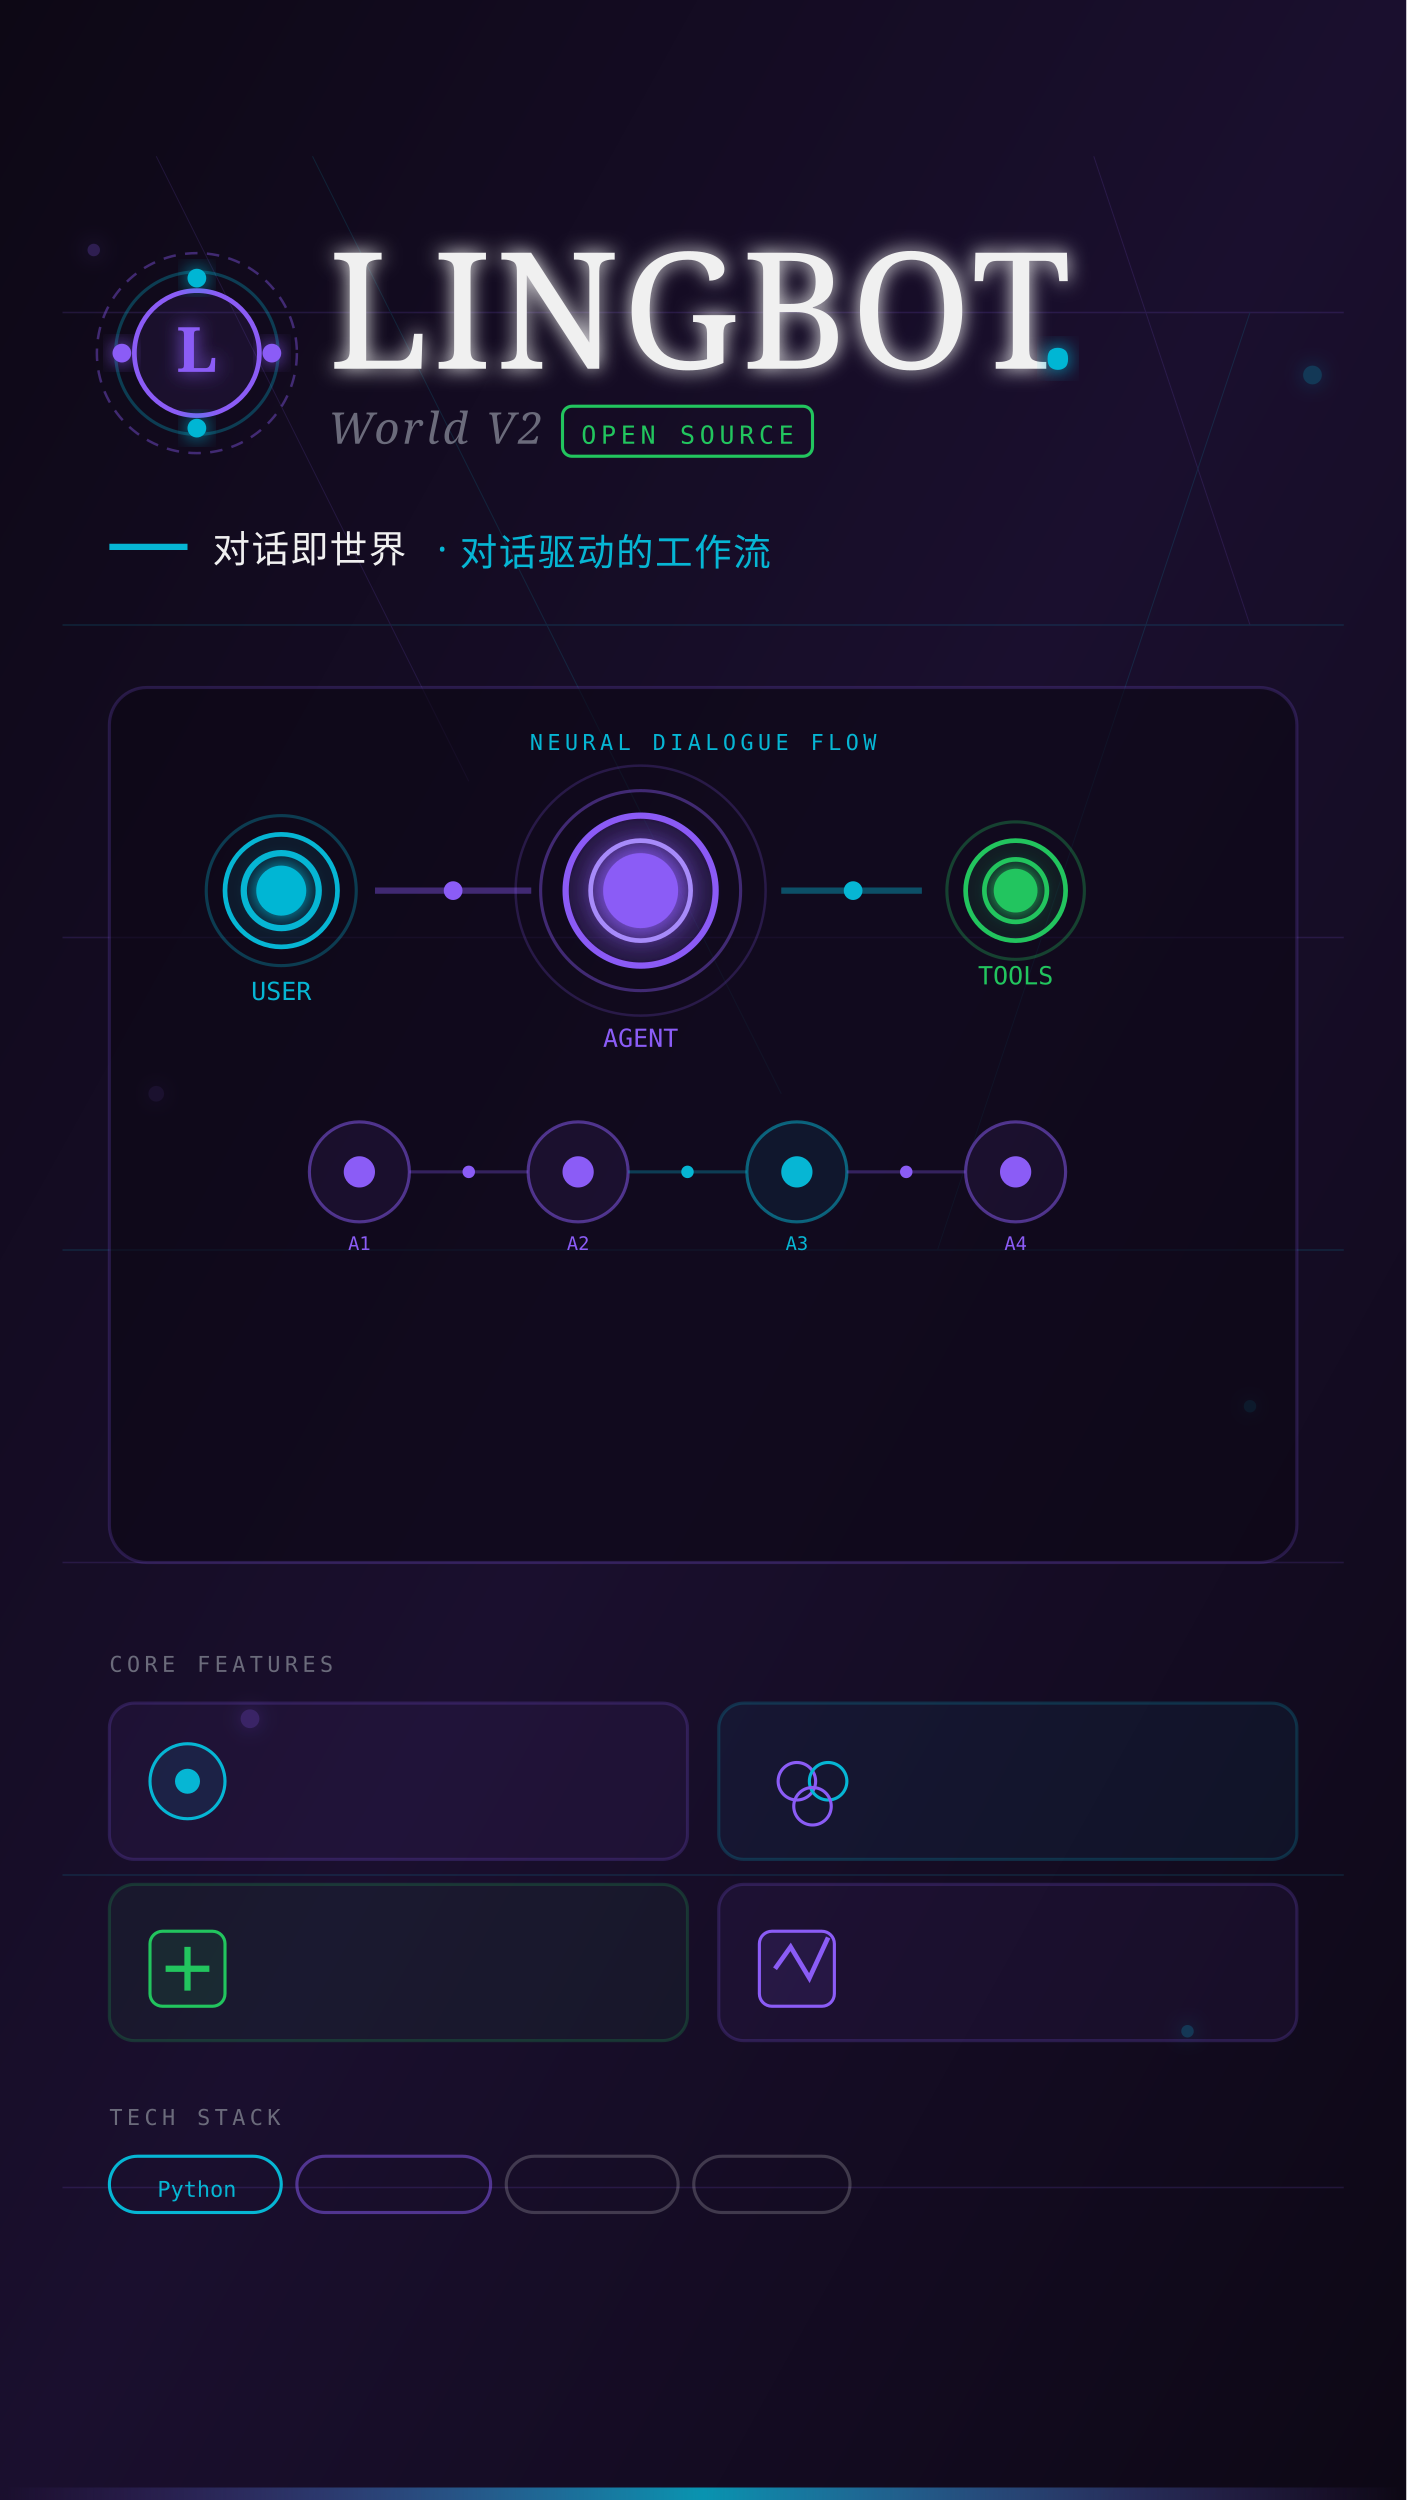
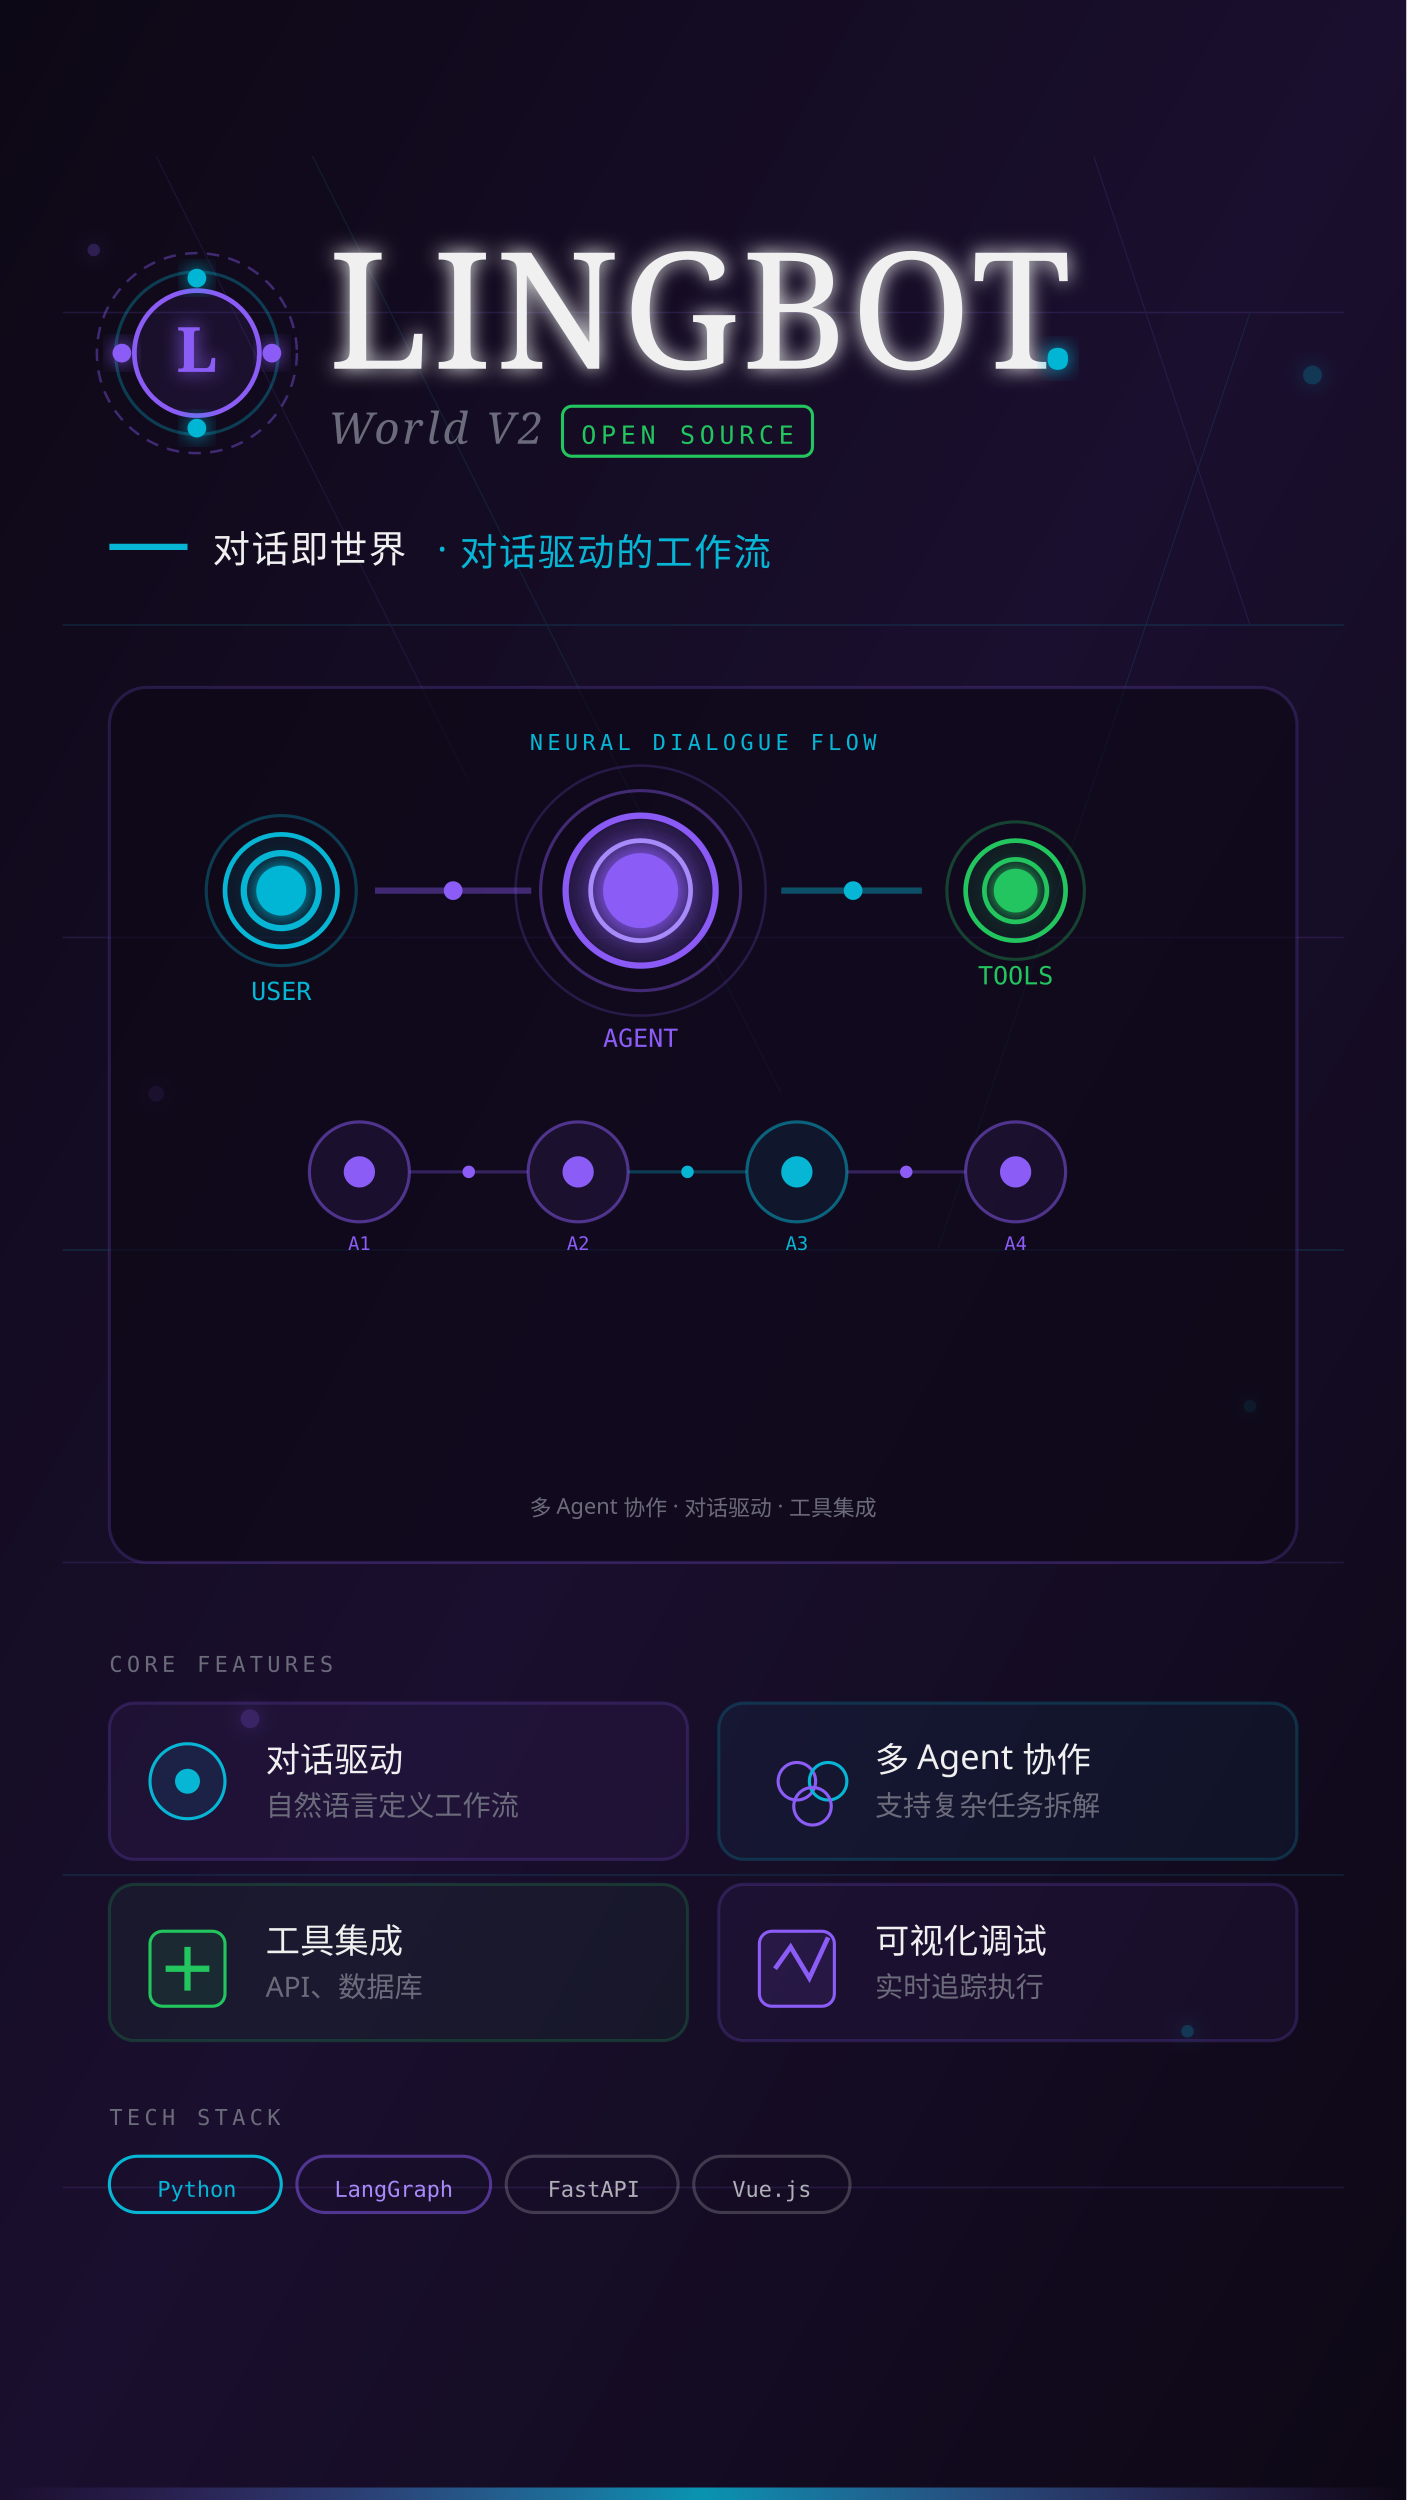
<svg xmlns="http://www.w3.org/2000/svg" width="450" height="800" viewBox="0 0 450 800">
  <defs>
    <radialGradient id="nodeGlow1" cx="50%" cy="50%" r="50%">
      <stop offset="0%" stop-color="#06B6D4" stop-opacity="1" />
      <stop offset="50%" stop-color="#8B5CF6" stop-opacity="0.8" />
      <stop offset="100%" stop-color="#8B5CF6" stop-opacity="0" />
    </radialGradient>
    <radialGradient id="nodeGlow2" cx="50%" cy="50%" r="50%">
      <stop offset="0%" stop-color="#8B5CF6" stop-opacity="1" />
      <stop offset="100%" stop-color="#8B5CF6" stop-opacity="0" />
    </radialGradient>
    <filter id="glow" x="-50%" y="-50%" width="200%" height="200%">
      <feGaussianBlur stdDeviation="3" result="blur" />
      <feMerge>
        <feMergeNode in="blur" />
        <feMergeNode in="SourceGraphic" />
      </feMerge>
    </filter>
    <filter id="strongGlow" x="-100%" y="-100%" width="300%" height="300%">
      <feGaussianBlur stdDeviation="6" result="blur" />
      <feMerge>
        <feMergeNode in="blur" />
        <feMergeNode in="blur" />
        <feMergeNode in="SourceGraphic" />
      </feMerge>
    </filter>
    <linearGradient id="bgGrad" x1="0%" y1="0%" x2="100%" y2="100%">
      <stop offset="0%" stop-color="#0D0815" />
      <stop offset="50%" stop-color="#1A0F2E" />
      <stop offset="100%" stop-color="#0D0815" />
    </linearGradient>
    <linearGradient id="lineGrad1" x1="0%" y1="0%" x2="100%" y2="0%">
      <stop offset="0%" stop-color="#8B5CF6" stop-opacity="0" />
      <stop offset="50%" stop-color="#06B6D4" stop-opacity="0.8" />
      <stop offset="100%" stop-color="#8B5CF6" stop-opacity="0" />
    </linearGradient>
  </defs>
  <rect width="450" height="800" fill="url(#bgGrad)" />
  <g opacity="0.15">
    <line x1="20" y1="100" x2="430" y2="100" stroke="#8B5CF6" stroke-width="0.5">
      <animate attributeName="opacity" values="0.1;0.4;0.1" dur="3s" repeatCount="indefinite" />
    </line>
    <line x1="20" y1="200" x2="430" y2="200" stroke="#06B6D4" stroke-width="0.5">
      <animate attributeName="opacity" values="0.2;0.5;0.2" dur="4s" repeatCount="indefinite" />
    </line>
    <line x1="20" y1="300" x2="430" y2="300" stroke="#8B5CF6" stroke-width="0.5">
      <animate attributeName="opacity" values="0.1;0.3;0.1" dur="2.5s" repeatCount="indefinite" />
    </line>
    <line x1="20" y1="400" x2="430" y2="400" stroke="#06B6D4" stroke-width="0.5">
      <animate attributeName="opacity" values="0.15;0.4;0.15" dur="3.5s" repeatCount="indefinite" />
    </line>
    <line x1="20" y1="500" x2="430" y2="500" stroke="#8B5CF6" stroke-width="0.5">
      <animate attributeName="opacity" values="0.1;0.35;0.1" dur="4.5s" repeatCount="indefinite" />
    </line>
    <line x1="20" y1="600" x2="430" y2="600" stroke="#06B6D4" stroke-width="0.5">
      <animate attributeName="opacity" values="0.2;0.45;0.2" dur="3s" repeatCount="indefinite" />
    </line>
    <line x1="20" y1="700" x2="430" y2="700" stroke="#8B5CF6" stroke-width="0.5">
      <animate attributeName="opacity" values="0.1;0.3;0.1" dur="2.8s" repeatCount="indefinite" />
    </line>
    <line x1="50" y1="50" x2="150" y2="250" stroke="#8B5CF6" stroke-width="0.3" />
    <line x1="100" y1="50" x2="250" y2="350" stroke="#06B6D4" stroke-width="0.3" />
    <line x1="350" y1="50" x2="400" y2="200" stroke="#8B5CF6" stroke-width="0.3" />
    <line x1="400" y1="100" x2="300" y2="400" stroke="#06B6D4" stroke-width="0.3" />
  </g>
  <g opacity="0.25" filter="url(#glow)">
    <circle cx="30" cy="80" r="2" fill="#8B5CF6">
      <animate attributeName="r" values="1.5;2.5;1.5" dur="2s" repeatCount="indefinite" />
      <animate attributeName="opacity" values="0.2;0.5;0.2" dur="2s" repeatCount="indefinite" />
    </circle>
    <circle cx="420" cy="120" r="3" fill="#06B6D4">
      <animate attributeName="r" values="2;4;2" dur="3s" repeatCount="indefinite" />
      <animate attributeName="opacity" values="0.3;0.6;0.3" dur="3s" repeatCount="indefinite" />
    </circle>
    <circle cx="50" cy="350" r="2.5" fill="#8B5CF6">
      <animate attributeName="r" values="2;3.5;2" dur="2.5s" repeatCount="indefinite" />
    </circle>
    <circle cx="400" cy="450" r="2" fill="#06B6D4">
      <animate attributeName="r" values="1.5;3;1.5" dur="2.2s" repeatCount="indefinite" />
    </circle>
    <circle cx="80" cy="550" r="3" fill="#8B5CF6">
      <animate attributeName="r" values="2;4;2" dur="3.2s" repeatCount="indefinite" />
    </circle>
    <circle cx="380" cy="650" r="2" fill="#06B6D4">
      <animate attributeName="r" values="1.5;2.5;1.5" dur="2.8s" repeatCount="indefinite" />
    </circle>
  </g>
  <g transform="translate(35, 220)">
    <rect x="0" y="0" width="380" height="280" rx="12" fill="rgba(13, 8, 21, 0.6)" stroke="rgba(139, 92, 246, 0.2)" stroke-width="1" />
    <text x="190" y="20" font-family="JetBrains Mono, monospace" font-size="7" fill="#06B6D4" text-anchor="middle" letter-spacing="0.2em">NEURAL DIALOGUE FLOW</text>
    <g transform="translate(25, 45)">
      <circle cx="30" cy="20" r="24" fill="none" stroke="#06B6D4" stroke-width="1" stroke-opacity="0.3" />
      <circle cx="30" cy="20" r="18" fill="rgba(6, 182, 212, 0.1)" stroke="#06B6D4" stroke-width="1.5" />
      <circle cx="30" cy="20" r="8" fill="#06B6D4" filter="url(#glow)" />
      <circle cx="30" cy="20" r="12" fill="none" stroke="#06B6D4" stroke-width="2">
        <animate attributeName="r" values="8;18;8" dur="2s" repeatCount="indefinite" />
        <animate attributeName="opacity" values="0.8;0;0.8" dur="2s" repeatCount="indefinite" />
      </circle>
      <text x="30" y="55" font-family="JetBrains Mono, monospace" font-size="8" fill="#06B6D4" text-anchor="middle">USER</text>
    </g>
    <g>
      <line x1="85" y1="65" x2="135" y2="65" stroke="#8B5CF6" stroke-width="2" stroke-opacity="0.4" />
      <circle cx="110" cy="65" r="3" fill="#8B5CF6">
        <animate attributeName="cx" values="85;135;85" dur="2s" repeatCount="indefinite" />
        <animate attributeName="opacity" values="1;1;1" dur="2s" repeatCount="indefinite" />
      </circle>
    </g>
    <g transform="translate(135, 30)">
      <circle cx="35" cy="35" r="40" fill="none" stroke="#8B5CF6" stroke-width="0.8" stroke-opacity="0.2">
        <animate attributeName="r" values="38;42;38" dur="3s" repeatCount="indefinite" />
      </circle>
      <circle cx="35" cy="35" r="32" fill="none" stroke="#8B5CF6" stroke-width="1" stroke-opacity="0.4" />
      <circle cx="35" cy="35" r="24" fill="rgba(139, 92, 246, 0.15)" stroke="#8B5CF6" stroke-width="2" />
      <circle cx="35" cy="35" r="12" fill="#8B5CF6" filter="url(#strongGlow)" />
      <circle cx="35" cy="35" r="16" fill="none" stroke="#A78BFA" stroke-width="1.5">
        <animate attributeName="r" values="12;22;12" dur="1.8s" repeatCount="indefinite" />
        <animate attributeName="opacity" values="0.6;0;0.6" dur="1.8s" repeatCount="indefinite" />
      </circle>
      <text x="35" y="85" font-family="JetBrains Mono, monospace" font-size="8" fill="#8B5CF6" text-anchor="middle">AGENT</text>
    </g>
    <g>
      <line x1="215" y1="65" x2="260" y2="65" stroke="#06B6D4" stroke-width="2" stroke-opacity="0.4" />
      <circle cx="238" cy="65" r="3" fill="#06B6D4">
        <animate attributeName="cx" values="215;260;215" dur="2s" repeatCount="indefinite" begin="0.3s" />
      </circle>
    </g>
    <g transform="translate(260, 45)">
      <circle cx="30" cy="20" r="22" fill="none" stroke="#22C55E" stroke-width="1" stroke-opacity="0.3" />
      <circle cx="30" cy="20" r="16" fill="rgba(34, 197, 94, 0.1)" stroke="#22C55E" stroke-width="1.5" />
      <circle cx="30" cy="20" r="7" fill="#22C55E" filter="url(#glow)" />
      <circle cx="30" cy="20" r="10" fill="none" stroke="#22C55E" stroke-width="1.5">
        <animate attributeName="r" values="7;14;7" dur="2.2s" repeatCount="indefinite" />
        <animate attributeName="opacity" values="0.7;0;0.7" dur="2.2s" repeatCount="indefinite" />
      </circle>
      <text x="30" y="50" font-family="JetBrains Mono, monospace" font-size="8" fill="#22C55E" text-anchor="middle">TOOLS</text>
    </g>
    <g transform="translate(50, 130)">
      <circle cx="30" cy="25" r="16" fill="rgba(139, 92, 246, 0.08)" stroke="#8B5CF6" stroke-width="1" stroke-opacity="0.5" />
      <circle cx="30" cy="25" r="5" fill="#8B5CF6" />
      <text x="30" y="50" font-family="JetBrains Mono, monospace" font-size="6" fill="#8B5CF6" text-anchor="middle">A1</text>
      <circle cx="100" cy="25" r="16" fill="rgba(139, 92, 246, 0.08)" stroke="#8B5CF6" stroke-width="1" stroke-opacity="0.5" />
      <circle cx="100" cy="25" r="5" fill="#8B5CF6" />
      <text x="100" y="50" font-family="JetBrains Mono, monospace" font-size="6" fill="#8B5CF6" text-anchor="middle">A2</text>
      <circle cx="170" cy="25" r="16" fill="rgba(6, 182, 212, 0.08)" stroke="#06B6D4" stroke-width="1" stroke-opacity="0.5" />
      <circle cx="170" cy="25" r="5" fill="#06B6D4" />
      <text x="170" y="50" font-family="JetBrains Mono, monospace" font-size="6" fill="#06B6D4" text-anchor="middle">A3</text>
      <circle cx="240" cy="25" r="16" fill="rgba(139, 92, 246, 0.08)" stroke="#8B5CF6" stroke-width="1" stroke-opacity="0.5" />
      <circle cx="240" cy="25" r="5" fill="#8B5CF6" />
      <text x="240" y="50" font-family="JetBrains Mono, monospace" font-size="6" fill="#8B5CF6" text-anchor="middle">A4</text>
      <line x1="46" y1="25" x2="84" y2="25" stroke="#8B5CF6" stroke-width="1" stroke-opacity="0.3" />
      <line x1="116" y1="25" x2="154" y2="25" stroke="#06B6D4" stroke-width="1" stroke-opacity="0.3" />
      <line x1="186" y1="25" x2="224" y2="25" stroke="#8B5CF6" stroke-width="1" stroke-opacity="0.3" />
      <circle cx="65" cy="25" r="2" fill="#8B5CF6">
        <animate attributeName="cx" values="46;84;46" dur="1.5s" repeatCount="indefinite" />
      </circle>
      <circle cx="135" cy="25" r="2" fill="#06B6D4">
        <animate attributeName="cx" values="116;154;116" dur="1.5s" repeatCount="indefinite" begin="0.2s" />
      </circle>
      <circle cx="205" cy="25" r="2" fill="#8B5CF6">
        <animate attributeName="cx" values="186;224;186" dur="1.5s" repeatCount="indefinite" begin="0.4s" />
      </circle>
    </g>
+     <text x="190" y="265" font-family="Noto Sans SC, sans-serif" font-size="7" fill="#6B6B7B" text-anchor="middle">多 Agent 协作 · 对话驱动 · 工具集成</text>
  </g>
  <g transform="translate(35, 85)">
    <circle cx="28" cy="28" r="32" fill="none" stroke="#8B5CF6" stroke-width="0.8" stroke-dasharray="4,3" stroke-opacity="0.4">
      <animateTransform attributeName="transform" type="rotate" from="0 28 28" to="360 28 28" dur="30s" repeatCount="indefinite" />
    </circle>
    <circle cx="28" cy="28" r="26" fill="none" stroke="#06B6D4" stroke-width="1" stroke-opacity="0.3" />
    <circle cx="28" cy="28" r="20" fill="rgba(139, 92, 246, 0.08)" stroke="#8B5CF6" stroke-width="1.5" />
    <text x="28" y="34" font-family="Georgia, serif" font-size="20" font-weight="bold" fill="#8B5CF6" text-anchor="middle" filter="url(#glow)">L</text>
    <circle cx="28" cy="4" r="3" fill="#06B6D4" filter="url(#glow)">
      <animate attributeName="opacity" values="0.6;1;0.6" dur="2s" repeatCount="indefinite" />
    </circle>
    <circle cx="52" cy="28" r="3" fill="#8B5CF6" filter="url(#glow)">
      <animate attributeName="opacity" values="0.8;1;0.8" dur="2s" repeatCount="indefinite" begin="0.5s" />
    </circle>
    <circle cx="28" cy="52" r="3" fill="#06B6D4" filter="url(#glow)">
      <animate attributeName="opacity" values="0.6;1;0.6" dur="2s" repeatCount="indefinite" begin="1s" />
    </circle>
    <circle cx="4" cy="28" r="3" fill="#8B5CF6" filter="url(#glow)">
      <animate attributeName="opacity" values="0.8;1;0.8" dur="2s" repeatCount="indefinite" begin="1.5s" />
    </circle>
    <line x1="28" y1="8" x2="28" y2="8" stroke="#06B6D4" stroke-width="1" />
    <line x1="48" y1="28" x2="48" y2="28" stroke="#8B5CF6" stroke-width="1" />
  </g>
  <text x="105" y="118" font-family="Georgia, serif" font-size="52" font-weight="500" fill="#F0F0F0" letter-spacing="1" filter="url(#glow)">LINGBOT</text>
  <text x="332" y="118" font-family="Georgia, serif" font-size="52" font-weight="500" fill="#06B6D4" filter="url(#glow)">.</text>
  <text x="105" y="142" font-family="Georgia, serif" font-size="14" font-style="italic" fill="#6B6B7B" letter-spacing="1">World V2</text>
  <rect x="180" y="130" width="80" height="16" rx="3" fill="none" stroke="#22C55E" stroke-width="1" />
  <text x="220" y="142" font-family="monospace" font-size="8" fill="#22C55E" text-anchor="middle" letter-spacing="1.5">OPEN SOURCE</text>
  <line x1="35" y1="175" x2="60" y2="175" stroke="#06B6D4" stroke-width="2" />
  <text x="68" y="180" font-family="Noto Serif SC, serif" font-size="12" fill="#F0F0F0" letter-spacing="0.5">对话即世界</text>
  <text x="140" y="180" font-family="Noto Serif SC, serif" font-size="12" fill="#06B6D4" letter-spacing="0.5">· 对话驱动的工作流</text>
  <g transform="translate(35, 535)">
    <text x="0" y="0" font-family="JetBrains Mono, monospace" font-size="7" fill="#6B6B7B" letter-spacing="0.2em">CORE FEATURES</text>
    <rect x="0" y="10" width="185" height="50" rx="8" fill="rgba(139, 92, 246, 0.06)" stroke="rgba(139, 92, 246, 0.2)" stroke-width="1" />
    <circle cx="25" cy="35" r="12" fill="rgba(6, 182, 212, 0.1)" stroke="#06B6D4" stroke-width="1" />
    <circle cx="25" cy="35" r="4" fill="#06B6D4" />
+     <text x="50" y="32" font-family="Noto Sans SC, sans-serif" font-size="11" fill="#F0F0F0">对话驱动</text>
+     <text x="50" y="46" font-family="Noto Sans SC, sans-serif" font-size="9" fill="#6B6B7B">自然语言定义工作流</text>
    <rect x="195" y="10" width="185" height="50" rx="8" fill="rgba(6, 182, 212, 0.06)" stroke="rgba(6, 182, 212, 0.2)" stroke-width="1" />
    <g transform="translate(220, 35)">
      <circle cx="0" cy="0" r="6" fill="none" stroke="#8B5CF6" stroke-width="1" />
      <circle cx="10" cy="0" r="6" fill="none" stroke="#06B6D4" stroke-width="1" />
      <circle cx="5" cy="8" r="6" fill="none" stroke="#8B5CF6" stroke-width="1" />
    </g>
+     <text x="245" y="32" font-family="Noto Sans SC, sans-serif" font-size="11" fill="#F0F0F0">多 Agent 协作</text>
+     <text x="245" y="46" font-family="Noto Sans SC, sans-serif" font-size="9" fill="#6B6B7B">支持复杂任务拆解</text>
    <rect x="0" y="68" width="185" height="50" rx="8" fill="rgba(34, 197, 94, 0.06)" stroke="rgba(34, 197, 94, 0.2)" stroke-width="1" />
    <rect x="13" y="83" width="24" height="24" rx="4" fill="rgba(34, 197, 94, 0.1)" stroke="#22C55E" stroke-width="1" />
    <path d="M25 88 L25 102 M18 95 L32 95" stroke="#22C55E" stroke-width="2" fill="none" />
+     <text x="50" y="90" font-family="Noto Sans SC, sans-serif" font-size="11" fill="#F0F0F0">工具集成</text>
+     <text x="50" y="104" font-family="Noto Sans SC, sans-serif" font-size="9" fill="#6B6B7B">API、数据库</text>
    <rect x="195" y="68" width="185" height="50" rx="8" fill="rgba(139, 92, 246, 0.06)" stroke="rgba(139, 92, 246, 0.2)" stroke-width="1" />
    <rect x="208" y="83" width="24" height="24" rx="4" fill="rgba(139, 92, 246, 0.1)" stroke="#8B5CF6" stroke-width="1" />
    <polyline points="213,95 218,88 224,98 230,85" stroke="#8B5CF6" stroke-width="1.5" fill="none" />
+     <text x="245" y="90" font-family="Noto Sans SC, sans-serif" font-size="11" fill="#F0F0F0">可视化调试</text>
+     <text x="245" y="104" font-family="Noto Sans SC, sans-serif" font-size="9" fill="#6B6B7B">实时追踪执行</text>
  </g>
  <text x="35" y="680" font-family="JetBrains Mono, monospace" font-size="7" fill="#6B6B7B" letter-spacing="0.2em">TECH STACK</text>
  <g transform="translate(35, 690)">
    <rect x="0" y="0" width="55" height="18" rx="9" fill="none" stroke="#06B6D4" stroke-width="1" />
    <text x="28" y="13" font-family="monospace" font-size="7" fill="#06B6D4" text-anchor="middle">Python</text>
    <rect x="60" y="0" width="62" height="18" rx="9" fill="none" stroke="rgba(139, 92, 246, 0.5)" stroke-width="1" />
+     <text x="91" y="13" font-family="monospace" font-size="7" fill="#A78BFA" text-anchor="middle">LangGraph</text>
    <rect x="127" y="0" width="55" height="18" rx="9" fill="none" stroke="rgba(240, 240, 240, 0.2)" stroke-width="1" />
+     <text x="155" y="13" font-family="monospace" font-size="7" fill="#B0B0B8" text-anchor="middle">FastAPI</text>
    <rect x="187" y="0" width="50" height="18" rx="9" fill="none" stroke="rgba(240, 240, 240, 0.2)" stroke-width="1" />
+     <text x="212" y="13" font-family="monospace" font-size="7" fill="#B0B0B8" text-anchor="middle">Vue.js</text>
  </g>
  <rect x="0" y="796" width="450" height="4" fill="url(#lineGrad1)">
    <animate attributeName="opacity" values="0.5;1;0.5" dur="2s" repeatCount="indefinite" />
  </rect>
</svg>
